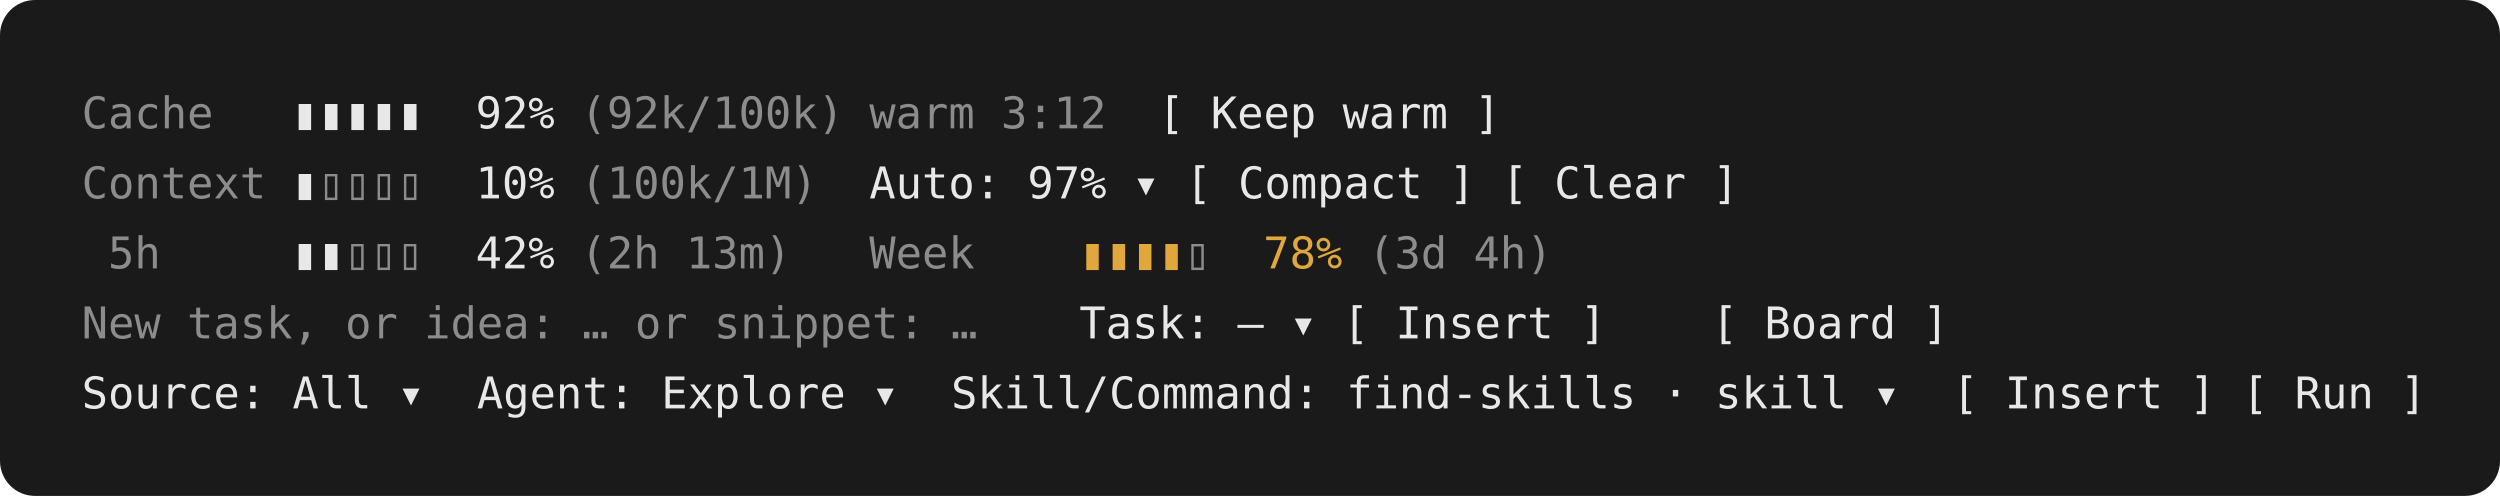
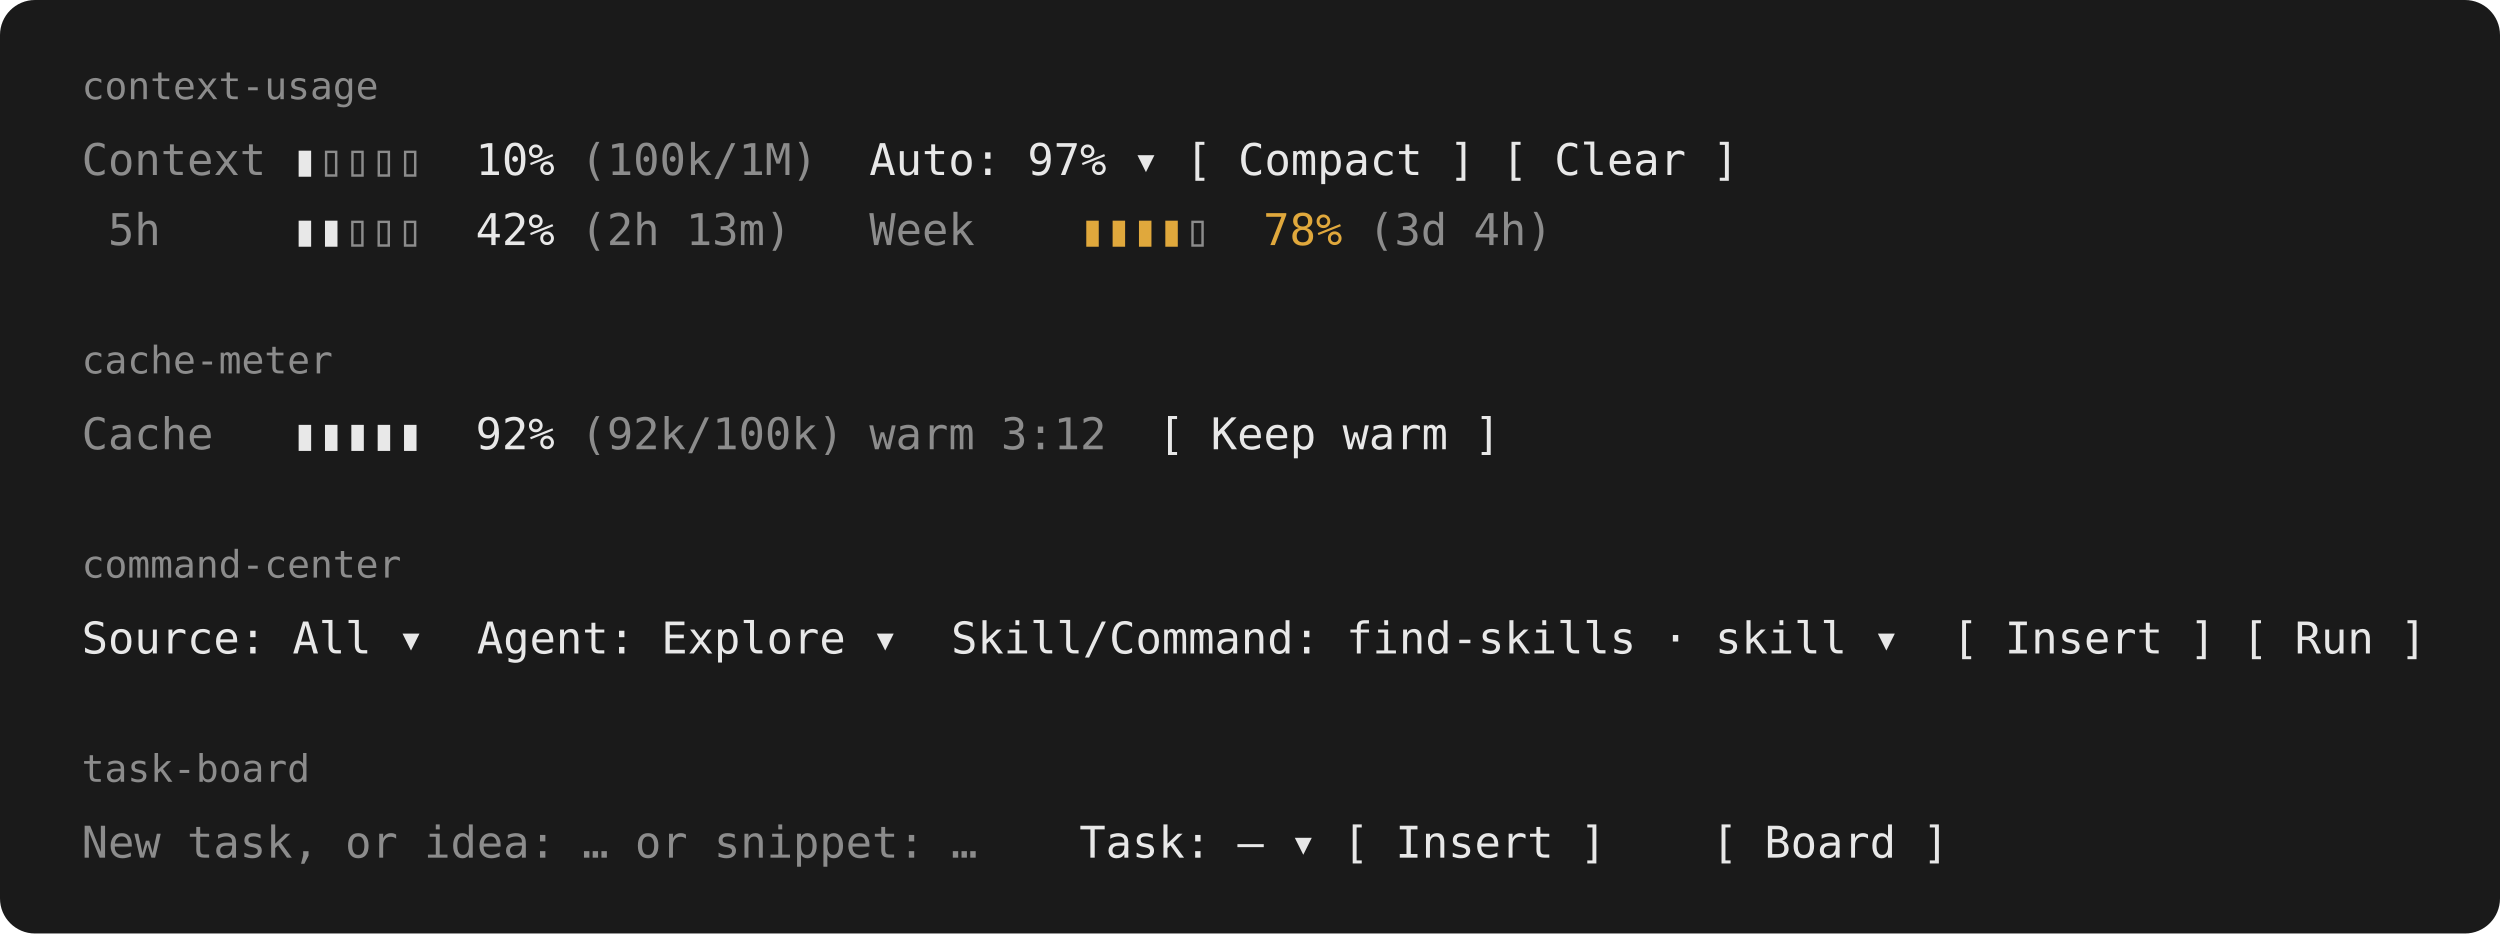
- <svg xmlns="http://www.w3.org/2000/svg" viewBox="0 0 857 170" width="857" height="170" role="img" aria-labelledby="t d">
-   <rect width="857" height="170" rx="12" fill="#1a1a1a" />
+ <svg xmlns="http://www.w3.org/2000/svg" viewBox="0 0 857 320" width="857" height="320" role="img" aria-labelledby="t d">
+   <rect width="857" height="320" rx="12" fill="#1a1a1a" />
  <g font-family="ui-monospace, SFMono-Regular, 'Cascadia Mono', Consolas, 'DejaVu Sans Mono', monospace" font-size="15" xml:space="preserve">
-     <text x="28 37 46 55 64 73 82" y="44" fill="#8c8c8c">Cache  </text>
-     <text x="100 109 118 127 136" y="44" fill="#e8e8e8">▮▮▮▮▮</text>
-     <text x="154 163 172 181" y="44" fill="#e8e8e8"> 92%</text>
-     <text x="199 208 217 226 235 244 253 262 271 280" y="44" fill="#8c8c8c">(92k/100k)</text>
-     <text x="298 307 316 325 334 343 352 361 370" y="44" fill="#8c8c8c">warm 3:12</text>
-     <text x="397 406 415 424 433 442 451 460 469 478 487 496 505" y="44" fill="#e8e8e8">[ Keep warm ]</text>
-     <text x="28 37 46 55 64 73 82" y="68" fill="#8c8c8c">Context</text>
-     <text x="100" y="68" fill="#e8e8e8">▮</text>
-     <text x="109 118 127 136" y="68" fill="#8c8c8c">▯▯▯▯</text>
-     <text x="154 163 172 181" y="68" fill="#e8e8e8"> 10%</text>
-     <text x="199 208 217 226 235 244 253 262 271 280" y="68" fill="#8c8c8c">(100k/1M) </text>
-     <text x="298 307 316 325 334 343 352 361 370 379 388 397 406 415 424 433 442 451 460 469 478 487 496 505 514 523 532 541 550 559 568 577 586" y="68" fill="#e8e8e8">Auto: 97% ▾ [ Compact ] [ Clear ]</text>
-     <text x="28 37 46 55 64 73 82" y="92" fill="#8c8c8c"> 5h    </text>
-     <text x="100 109" y="92" fill="#e8e8e8">▮▮</text>
-     <text x="118 127 136" y="92" fill="#8c8c8c">▯▯▯</text>
-     <text x="154 163 172 181" y="92" fill="#e8e8e8"> 42%</text>
-     <text x="199 208 217 226 235 244 253 262 271 280" y="92" fill="#8c8c8c">(2h 13m)  </text>
-     <text x="298 307 316 325 334 343 352" y="92" fill="#8c8c8c">Week   </text>
-     <text x="370 379 388 397" y="92" fill="#e0a83c">▮▮▮▮</text>
-     <text x="406" y="92" fill="#8c8c8c">▯</text>
-     <text x="424 433 442 451" y="92" fill="#e0a83c"> 78%</text>
-     <text x="469 478 487 496 505 514 523" y="92" fill="#8c8c8c">(3d 4h)</text>
-     <text x="28 37 46 55 64 73 82 91 100 109 118 127 136 145 154 163 172 181 190 199 208 217 226 235 244 253 262 271 280 289 298 307 316 325" y="116" fill="#8c8c8c">New task, or idea: … or snippet: …</text>
-     <text x="370 379 388 397 406 415 424 433 442 451 460 469 478 487 496 505 514 523 532 541 550 559 568 577 586 595 604 613 622 631 640 649 658" y="116" fill="#e8e8e8">Task: – ▾ [ Insert ]    [ Board ]</text>
-     <text x="28 37 46 55 64 73 82 91 100 109 118 127 136 145 154 163 172 181 190 199 208 217 226 235 244 253 262 271 280 289 298 307 316 325 334 343 352 361 370 379 388 397 406 415 424 433 442 451 460 469 478 487 496 505 514 523 532 541 550 559 568 577 586 595 604 613 622 631 640 649 658 667 676 685 694 703 712 721 730 739 748 757 766 775 784 793 802 811 820" y="140" fill="#e8e8e8">Source: All ▾  Agent: Explore ▾  Skill/Command: find-skills · skill ▾  [ Insert ] [ Run ]</text>
+     <text x="28" y="34" fill="#8c8c8c" font-size="13">context-usage</text>
+     <text x="28 37 46 55 64 73 82" y="60" fill="#8c8c8c">Context</text>
+     <text x="100" y="60" fill="#e8e8e8">▮</text>
+     <text x="109 118 127 136" y="60" fill="#8c8c8c">▯▯▯▯</text>
+     <text x="154 163 172 181" y="60" fill="#e8e8e8"> 10%</text>
+     <text x="199 208 217 226 235 244 253 262 271 280" y="60" fill="#8c8c8c">(100k/1M) </text>
+     <text x="298 307 316 325 334 343 352 361 370 379 388 397 406 415 424 433 442 451 460 469 478 487 496 505 514 523 532 541 550 559 568 577 586" y="60" fill="#e8e8e8">Auto: 97% ▾ [ Compact ] [ Clear ]</text>
+     <text x="28 37 46 55 64 73 82" y="84" fill="#8c8c8c"> 5h    </text>
+     <text x="100 109" y="84" fill="#e8e8e8">▮▮</text>
+     <text x="118 127 136" y="84" fill="#8c8c8c">▯▯▯</text>
+     <text x="154 163 172 181" y="84" fill="#e8e8e8"> 42%</text>
+     <text x="199 208 217 226 235 244 253 262 271 280" y="84" fill="#8c8c8c">(2h 13m)  </text>
+     <text x="298 307 316 325 334 343 352" y="84" fill="#8c8c8c">Week   </text>
+     <text x="370 379 388 397" y="84" fill="#e0a83c">▮▮▮▮</text>
+     <text x="406" y="84" fill="#8c8c8c">▯</text>
+     <text x="424 433 442 451" y="84" fill="#e0a83c"> 78%</text>
+     <text x="469 478 487 496 505 514 523" y="84" fill="#8c8c8c">(3d 4h)</text>
+     <text x="28" y="128" fill="#8c8c8c" font-size="13">cache-meter</text>
+     <text x="28 37 46 55 64 73 82" y="154" fill="#8c8c8c">Cache  </text>
+     <text x="100 109 118 127 136" y="154" fill="#e8e8e8">▮▮▮▮▮</text>
+     <text x="154 163 172 181" y="154" fill="#e8e8e8"> 92%</text>
+     <text x="199 208 217 226 235 244 253 262 271 280" y="154" fill="#8c8c8c">(92k/100k)</text>
+     <text x="298 307 316 325 334 343 352 361 370" y="154" fill="#8c8c8c">warm 3:12</text>
+     <text x="397 406 415 424 433 442 451 460 469 478 487 496 505" y="154" fill="#e8e8e8">[ Keep warm ]</text>
+     <text x="28" y="198" fill="#8c8c8c" font-size="13">command-center</text>
+     <text x="28 37 46 55 64 73 82 91 100 109 118 127 136 145 154 163 172 181 190 199 208 217 226 235 244 253 262 271 280 289 298 307 316 325 334 343 352 361 370 379 388 397 406 415 424 433 442 451 460 469 478 487 496 505 514 523 532 541 550 559 568 577 586 595 604 613 622 631 640 649 658 667 676 685 694 703 712 721 730 739 748 757 766 775 784 793 802 811 820" y="224" fill="#e8e8e8">Source: All ▾  Agent: Explore ▾  Skill/Command: find-skills · skill ▾  [ Insert ] [ Run ]</text>
+     <text x="28" y="268" fill="#8c8c8c" font-size="13">task-board</text>
+     <text x="28 37 46 55 64 73 82 91 100 109 118 127 136 145 154 163 172 181 190 199 208 217 226 235 244 253 262 271 280 289 298 307 316 325" y="294" fill="#8c8c8c">New task, or idea: … or snippet: …</text>
+     <text x="370 379 388 397 406 415 424 433 442 451 460 469 478 487 496 505 514 523 532 541 550 559 568 577 586 595 604 613 622 631 640 649 658" y="294" fill="#e8e8e8">Task: – ▾ [ Insert ]    [ Board ]</text>
  </g>
</svg>
